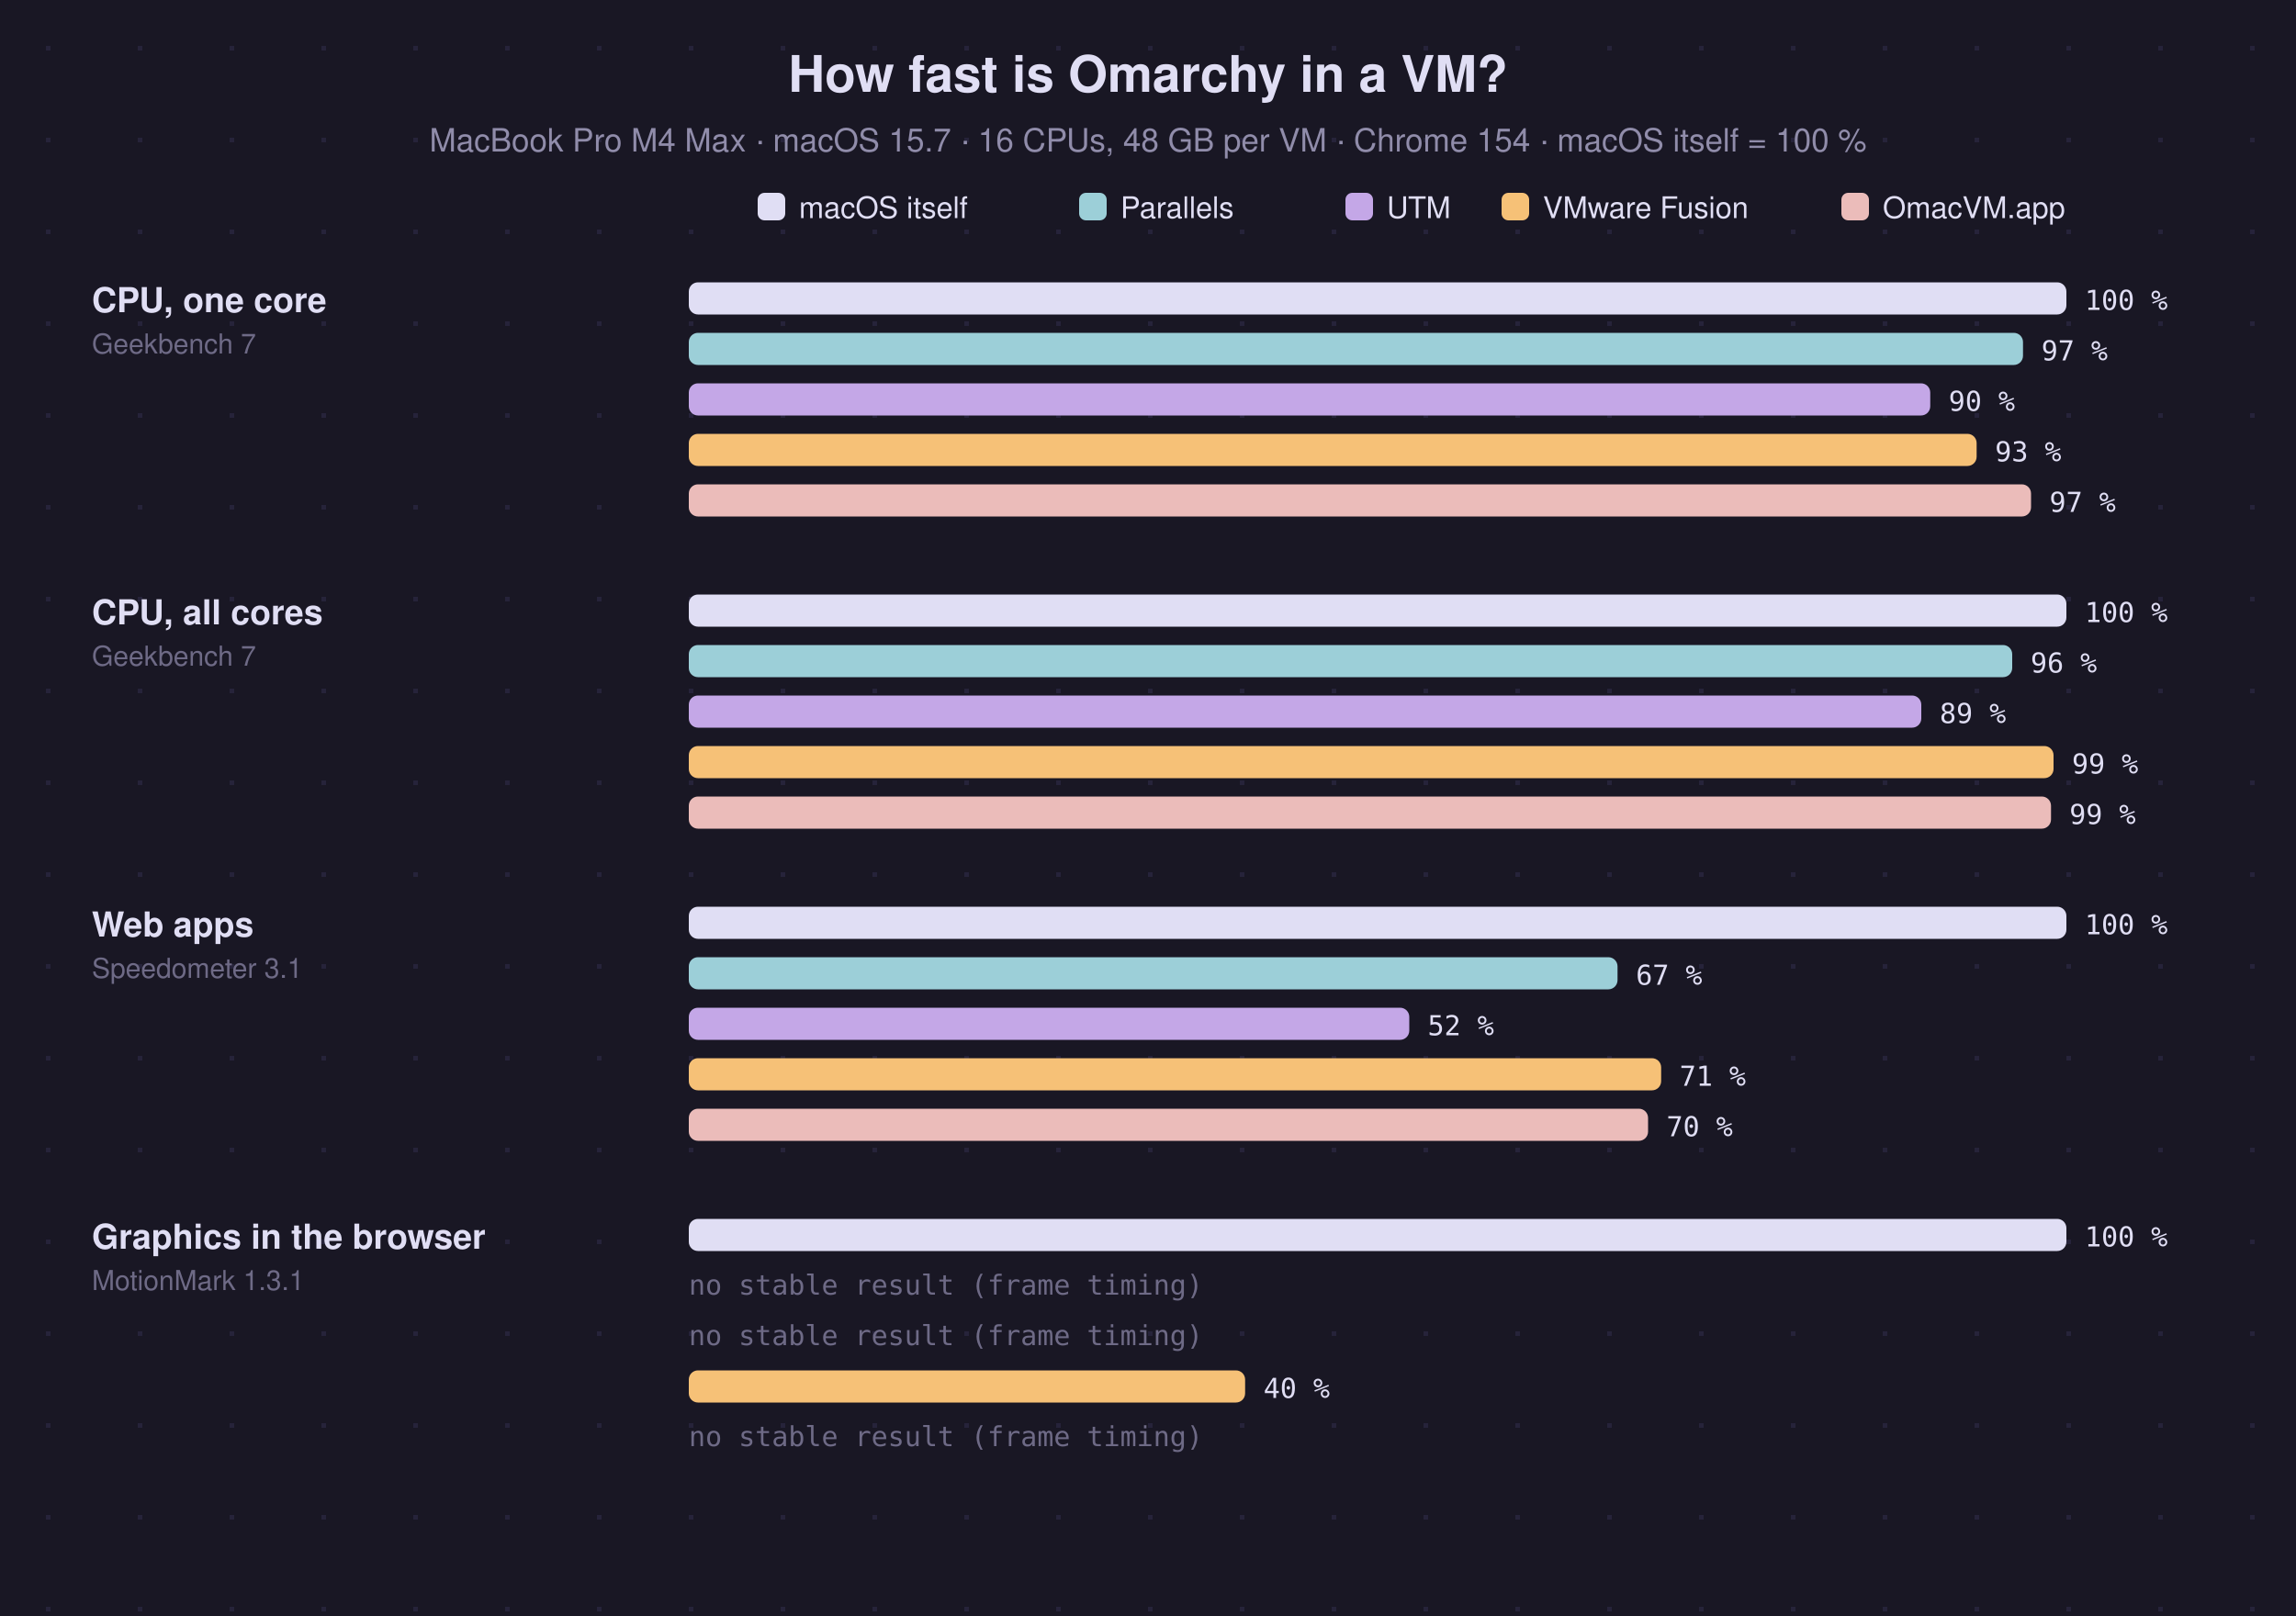
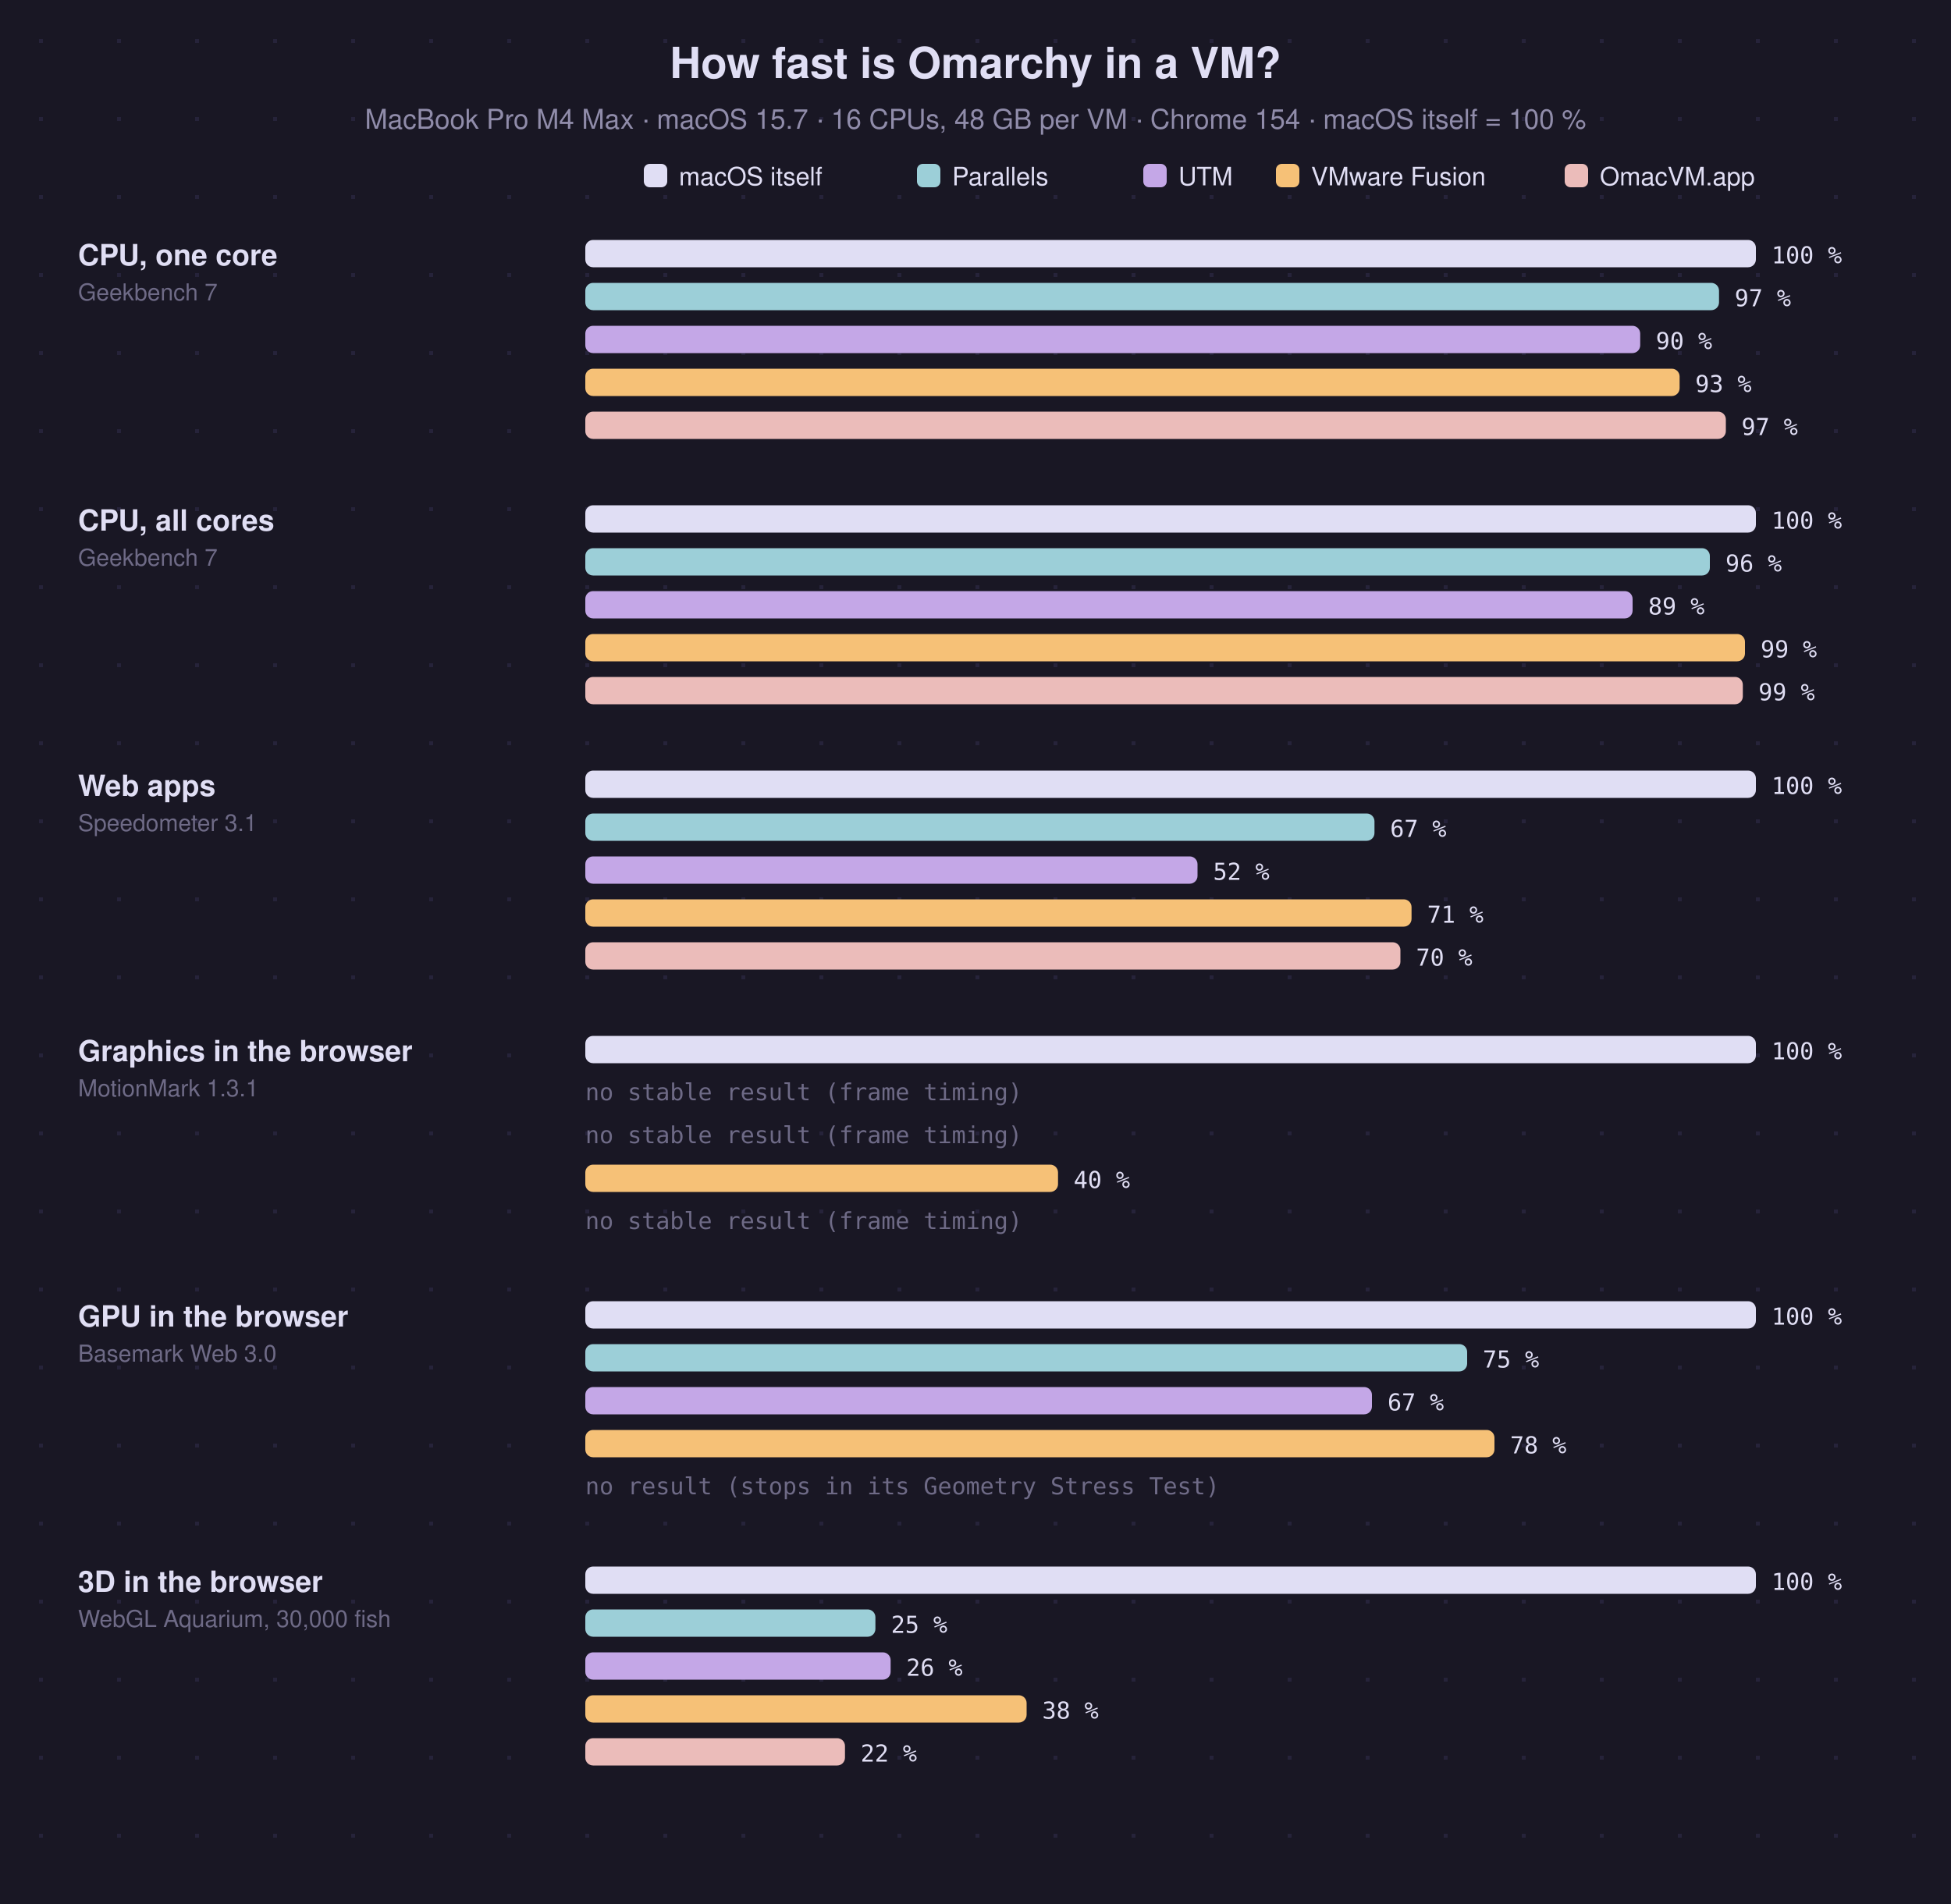
- <svg xmlns="http://www.w3.org/2000/svg" viewBox="0 0 1000 704" width="1000" height="704" role="img" aria-labelledby="t d">
+ <svg xmlns="http://www.w3.org/2000/svg" viewBox="0 0 1000 976" width="1000" height="976" role="img" aria-labelledby="t d">
  <defs>
    <pattern id="dots" width="40" height="40" patternUnits="userSpaceOnUse">
      <rect x="20" y="20" width="2" height="2" fill="#26233a" />
    </pattern>
  </defs>
-   <rect width="1000" height="704" fill="#191724" />
-   <rect width="1000" height="704" fill="url(#dots)" />
+   <rect width="1000" height="976" fill="#191724" />
+   <rect width="1000" height="976" fill="url(#dots)" />
  <text x="500.0" y="40" text-anchor="middle" font-family="-apple-system, BlinkMacSystemFont, 'Segoe UI', Helvetica, Arial, sans-serif" font-size="22" font-weight="600" fill="#e0def4">How fast is Omarchy in a VM?</text>
  <text x="500.0" y="66" text-anchor="middle" font-family="-apple-system, BlinkMacSystemFont, 'Segoe UI', Helvetica, Arial, sans-serif" font-size="14" fill="#908caa">MacBook Pro M4 Max · macOS 15.7 · 16 CPUs, 48 GB per VM · Chrome 154 · macOS itself = 100 %</text>
  <rect x="330" y="84" width="12" height="12" rx="3" fill="#e0def4" />
  <text x="348" y="95" font-family="-apple-system, BlinkMacSystemFont, 'Segoe UI', Helvetica, Arial, sans-serif" font-size="13" fill="#e0def4">macOS itself</text>
  <rect x="470" y="84" width="12" height="12" rx="3" fill="#9ccfd8" />
  <text x="488" y="95" font-family="-apple-system, BlinkMacSystemFont, 'Segoe UI', Helvetica, Arial, sans-serif" font-size="13" fill="#e0def4">Parallels</text>
  <rect x="586" y="84" width="12" height="12" rx="3" fill="#c4a7e7" />
  <text x="604" y="95" font-family="-apple-system, BlinkMacSystemFont, 'Segoe UI', Helvetica, Arial, sans-serif" font-size="13" fill="#e0def4">UTM</text>
  <rect x="654" y="84" width="12" height="12" rx="3" fill="#f6c177" />
  <text x="672" y="95" font-family="-apple-system, BlinkMacSystemFont, 'Segoe UI', Helvetica, Arial, sans-serif" font-size="13" fill="#e0def4">VMware Fusion</text>
  <rect x="802" y="84" width="12" height="12" rx="3" fill="#ebbcba" />
  <text x="820" y="95" font-family="-apple-system, BlinkMacSystemFont, 'Segoe UI', Helvetica, Arial, sans-serif" font-size="13" fill="#e0def4">OmacVM.app</text>
  <text x="40" y="136" font-family="-apple-system, BlinkMacSystemFont, 'Segoe UI', Helvetica, Arial, sans-serif" font-size="15" font-weight="600" fill="#e0def4">CPU, one core</text>
  <text x="40" y="154" font-family="-apple-system, BlinkMacSystemFont, 'Segoe UI', Helvetica, Arial, sans-serif" font-size="12" fill="#6e6a86">Geekbench 7</text>
  <rect x="300" y="123" width="600.0" height="14" rx="4" fill="#e0def4" />
  <text x="908.0" y="135" font-family="ui-monospace, 'SF Mono', Menlo, monospace" font-size="12" fill="#e0def4">100 %</text>
  <rect x="300" y="145" width="581.1" height="14" rx="4" fill="#9ccfd8" />
  <text x="889.1" y="157" font-family="ui-monospace, 'SF Mono', Menlo, monospace" font-size="12" fill="#e0def4">97 %</text>
  <rect x="300" y="167" width="540.7" height="14" rx="4" fill="#c4a7e7" />
  <text x="848.7" y="179" font-family="ui-monospace, 'SF Mono', Menlo, monospace" font-size="12" fill="#e0def4">90 %</text>
  <rect x="300" y="189" width="560.9" height="14" rx="4" fill="#f6c177" />
  <text x="868.9" y="201" font-family="ui-monospace, 'SF Mono', Menlo, monospace" font-size="12" fill="#e0def4">93 %</text>
  <rect x="300" y="211" width="584.6" height="14" rx="4" fill="#ebbcba" />
  <text x="892.6" y="223" font-family="ui-monospace, 'SF Mono', Menlo, monospace" font-size="12" fill="#e0def4">97 %</text>
  <text x="40" y="272" font-family="-apple-system, BlinkMacSystemFont, 'Segoe UI', Helvetica, Arial, sans-serif" font-size="15" font-weight="600" fill="#e0def4">CPU, all cores</text>
  <text x="40" y="290" font-family="-apple-system, BlinkMacSystemFont, 'Segoe UI', Helvetica, Arial, sans-serif" font-size="12" fill="#6e6a86">Geekbench 7</text>
  <rect x="300" y="259" width="600.0" height="14" rx="4" fill="#e0def4" />
  <text x="908.0" y="271" font-family="ui-monospace, 'SF Mono', Menlo, monospace" font-size="12" fill="#e0def4">100 %</text>
  <rect x="300" y="281" width="576.4" height="14" rx="4" fill="#9ccfd8" />
  <text x="884.4" y="293" font-family="ui-monospace, 'SF Mono', Menlo, monospace" font-size="12" fill="#e0def4">96 %</text>
  <rect x="300" y="303" width="536.8" height="14" rx="4" fill="#c4a7e7" />
  <text x="844.8" y="315" font-family="ui-monospace, 'SF Mono', Menlo, monospace" font-size="12" fill="#e0def4">89 %</text>
  <rect x="300" y="325" width="594.4" height="14" rx="4" fill="#f6c177" />
  <text x="902.4" y="337" font-family="ui-monospace, 'SF Mono', Menlo, monospace" font-size="12" fill="#e0def4">99 %</text>
  <rect x="300" y="347" width="593.3" height="14" rx="4" fill="#ebbcba" />
  <text x="901.3" y="359" font-family="ui-monospace, 'SF Mono', Menlo, monospace" font-size="12" fill="#e0def4">99 %</text>
  <text x="40" y="408" font-family="-apple-system, BlinkMacSystemFont, 'Segoe UI', Helvetica, Arial, sans-serif" font-size="15" font-weight="600" fill="#e0def4">Web apps</text>
  <text x="40" y="426" font-family="-apple-system, BlinkMacSystemFont, 'Segoe UI', Helvetica, Arial, sans-serif" font-size="12" fill="#6e6a86">Speedometer 3.1</text>
  <rect x="300" y="395" width="600.0" height="14" rx="4" fill="#e0def4" />
  <text x="908.0" y="407" font-family="ui-monospace, 'SF Mono', Menlo, monospace" font-size="12" fill="#e0def4">100 %</text>
  <rect x="300" y="417" width="404.5" height="14" rx="4" fill="#9ccfd8" />
  <text x="712.5" y="429" font-family="ui-monospace, 'SF Mono', Menlo, monospace" font-size="12" fill="#e0def4">67 %</text>
  <rect x="300" y="439" width="313.8" height="14" rx="4" fill="#c4a7e7" />
  <text x="621.8" y="451" font-family="ui-monospace, 'SF Mono', Menlo, monospace" font-size="12" fill="#e0def4">52 %</text>
  <rect x="300" y="461" width="423.5" height="14" rx="4" fill="#f6c177" />
  <text x="731.5" y="473" font-family="ui-monospace, 'SF Mono', Menlo, monospace" font-size="12" fill="#e0def4">71 %</text>
  <rect x="300" y="483" width="417.8" height="14" rx="4" fill="#ebbcba" />
  <text x="725.8" y="495" font-family="ui-monospace, 'SF Mono', Menlo, monospace" font-size="12" fill="#e0def4">70 %</text>
  <text x="40" y="544" font-family="-apple-system, BlinkMacSystemFont, 'Segoe UI', Helvetica, Arial, sans-serif" font-size="15" font-weight="600" fill="#e0def4">Graphics in the browser</text>
  <text x="40" y="562" font-family="-apple-system, BlinkMacSystemFont, 'Segoe UI', Helvetica, Arial, sans-serif" font-size="12" fill="#6e6a86">MotionMark 1.3.1</text>
  <rect x="300" y="531" width="600.0" height="14" rx="4" fill="#e0def4" />
  <text x="908.0" y="543" font-family="ui-monospace, 'SF Mono', Menlo, monospace" font-size="12" fill="#e0def4">100 %</text>
  <text x="300" y="564" font-family="ui-monospace, 'SF Mono', Menlo, monospace" font-size="12" fill="#6e6a86">no stable result (frame timing)</text>
  <text x="300" y="586" font-family="ui-monospace, 'SF Mono', Menlo, monospace" font-size="12" fill="#6e6a86">no stable result (frame timing)</text>
  <rect x="300" y="597" width="242.3" height="14" rx="4" fill="#f6c177" />
  <text x="550.3" y="609" font-family="ui-monospace, 'SF Mono', Menlo, monospace" font-size="12" fill="#e0def4">40 %</text>
  <text x="300" y="630" font-family="ui-monospace, 'SF Mono', Menlo, monospace" font-size="12" fill="#6e6a86">no stable result (frame timing)</text>
+   <text x="40" y="680" font-family="-apple-system, BlinkMacSystemFont, 'Segoe UI', Helvetica, Arial, sans-serif" font-size="15" font-weight="600" fill="#e0def4">GPU in the browser</text>
+   <text x="40" y="698" font-family="-apple-system, BlinkMacSystemFont, 'Segoe UI', Helvetica, Arial, sans-serif" font-size="12" fill="#6e6a86">Basemark Web 3.0</text>
+   <rect x="300" y="667" width="600.0" height="14" rx="4" fill="#e0def4" />
+   <text x="908.0" y="679" font-family="ui-monospace, 'SF Mono', Menlo, monospace" font-size="12" fill="#e0def4">100 %</text>
+   <rect x="300" y="689" width="452.0" height="14" rx="4" fill="#9ccfd8" />
+   <text x="760.0" y="701" font-family="ui-monospace, 'SF Mono', Menlo, monospace" font-size="12" fill="#e0def4">75 %</text>
+   <rect x="300" y="711" width="403.2" height="14" rx="4" fill="#c4a7e7" />
+   <text x="711.2" y="723" font-family="ui-monospace, 'SF Mono', Menlo, monospace" font-size="12" fill="#e0def4">67 %</text>
+   <rect x="300" y="733" width="466.0" height="14" rx="4" fill="#f6c177" />
+   <text x="774.0" y="745" font-family="ui-monospace, 'SF Mono', Menlo, monospace" font-size="12" fill="#e0def4">78 %</text>
+   <text x="300" y="766" font-family="ui-monospace, 'SF Mono', Menlo, monospace" font-size="12" fill="#6e6a86">no result (stops in its Geometry Stress Test)</text>
+   <text x="40" y="816" font-family="-apple-system, BlinkMacSystemFont, 'Segoe UI', Helvetica, Arial, sans-serif" font-size="15" font-weight="600" fill="#e0def4">3D in the browser</text>
+   <text x="40" y="834" font-family="-apple-system, BlinkMacSystemFont, 'Segoe UI', Helvetica, Arial, sans-serif" font-size="12" fill="#6e6a86">WebGL Aquarium, 30,000 fish</text>
+   <rect x="300" y="803" width="600.0" height="14" rx="4" fill="#e0def4" />
+   <text x="908.0" y="815" font-family="ui-monospace, 'SF Mono', Menlo, monospace" font-size="12" fill="#e0def4">100 %</text>
+   <rect x="300" y="825" width="148.7" height="14" rx="4" fill="#9ccfd8" />
+   <text x="456.7" y="837" font-family="ui-monospace, 'SF Mono', Menlo, monospace" font-size="12" fill="#e0def4">25 %</text>
+   <rect x="300" y="847" width="156.5" height="14" rx="4" fill="#c4a7e7" />
+   <text x="464.5" y="859" font-family="ui-monospace, 'SF Mono', Menlo, monospace" font-size="12" fill="#e0def4">26 %</text>
+   <rect x="300" y="869" width="226.2" height="14" rx="4" fill="#f6c177" />
+   <text x="534.2" y="881" font-family="ui-monospace, 'SF Mono', Menlo, monospace" font-size="12" fill="#e0def4">38 %</text>
+   <rect x="300" y="891" width="133.1" height="14" rx="4" fill="#ebbcba" />
+   <text x="441.1" y="903" font-family="ui-monospace, 'SF Mono', Menlo, monospace" font-size="12" fill="#e0def4">22 %</text>
</svg>
